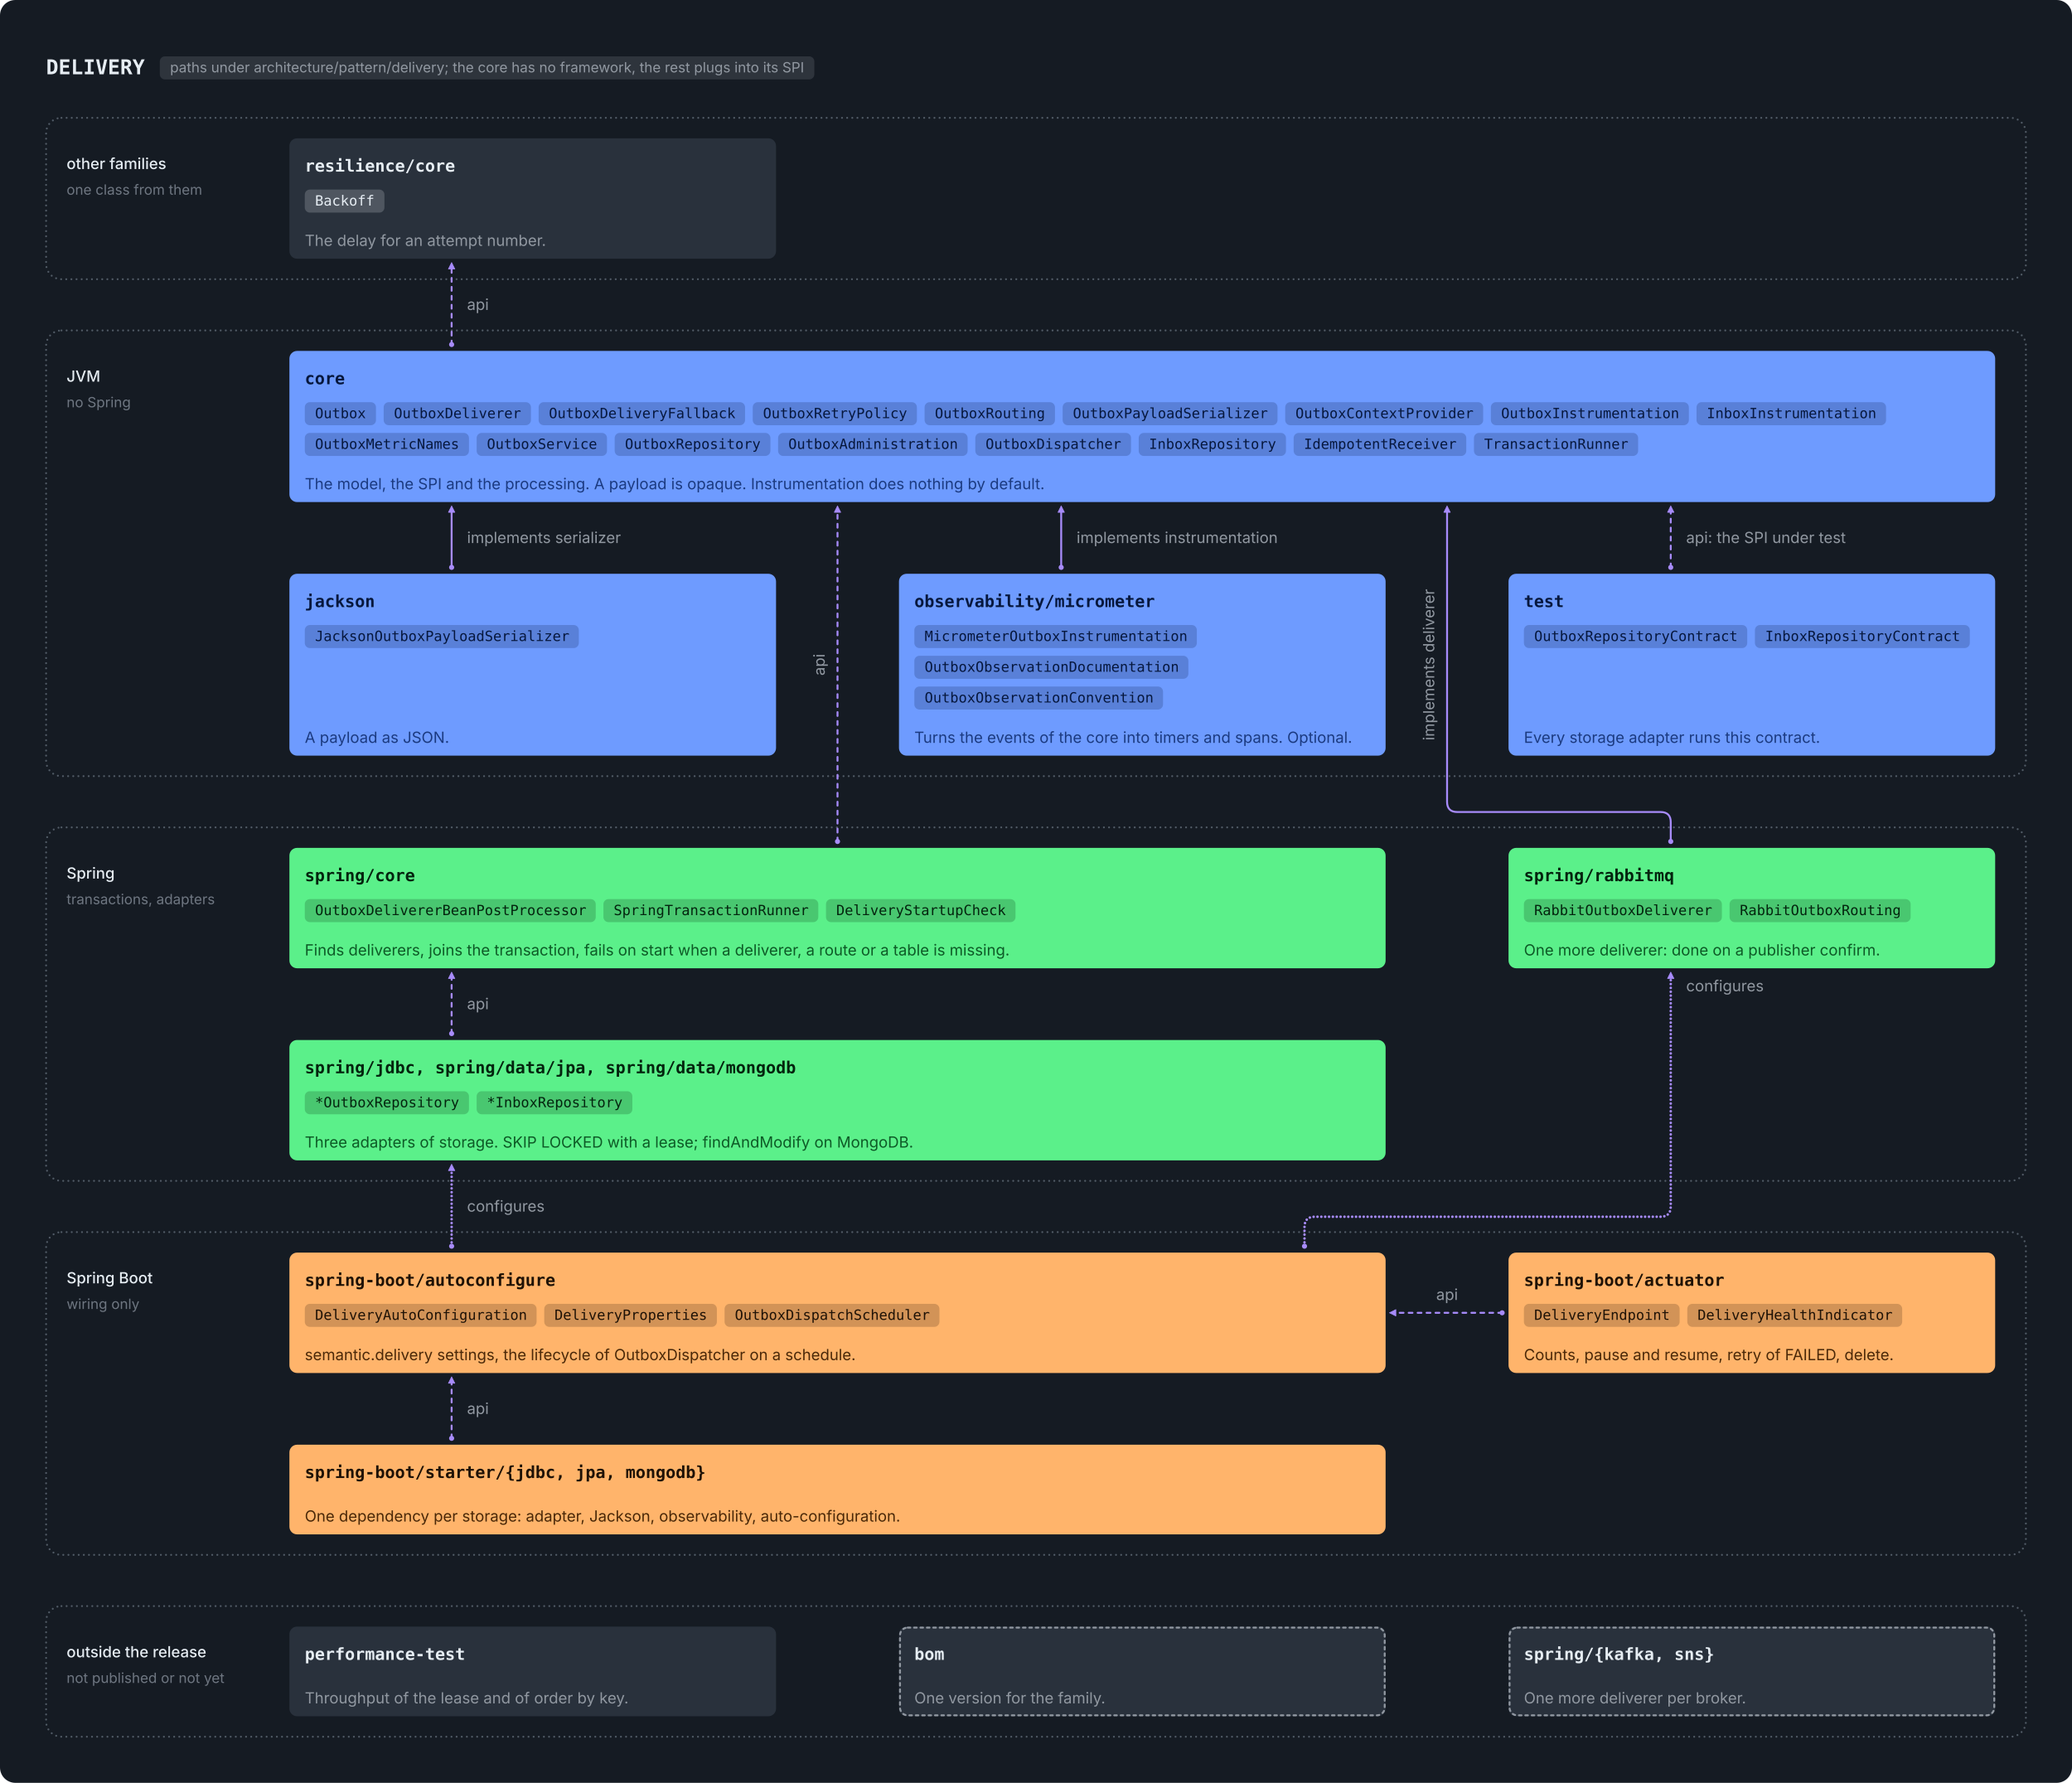
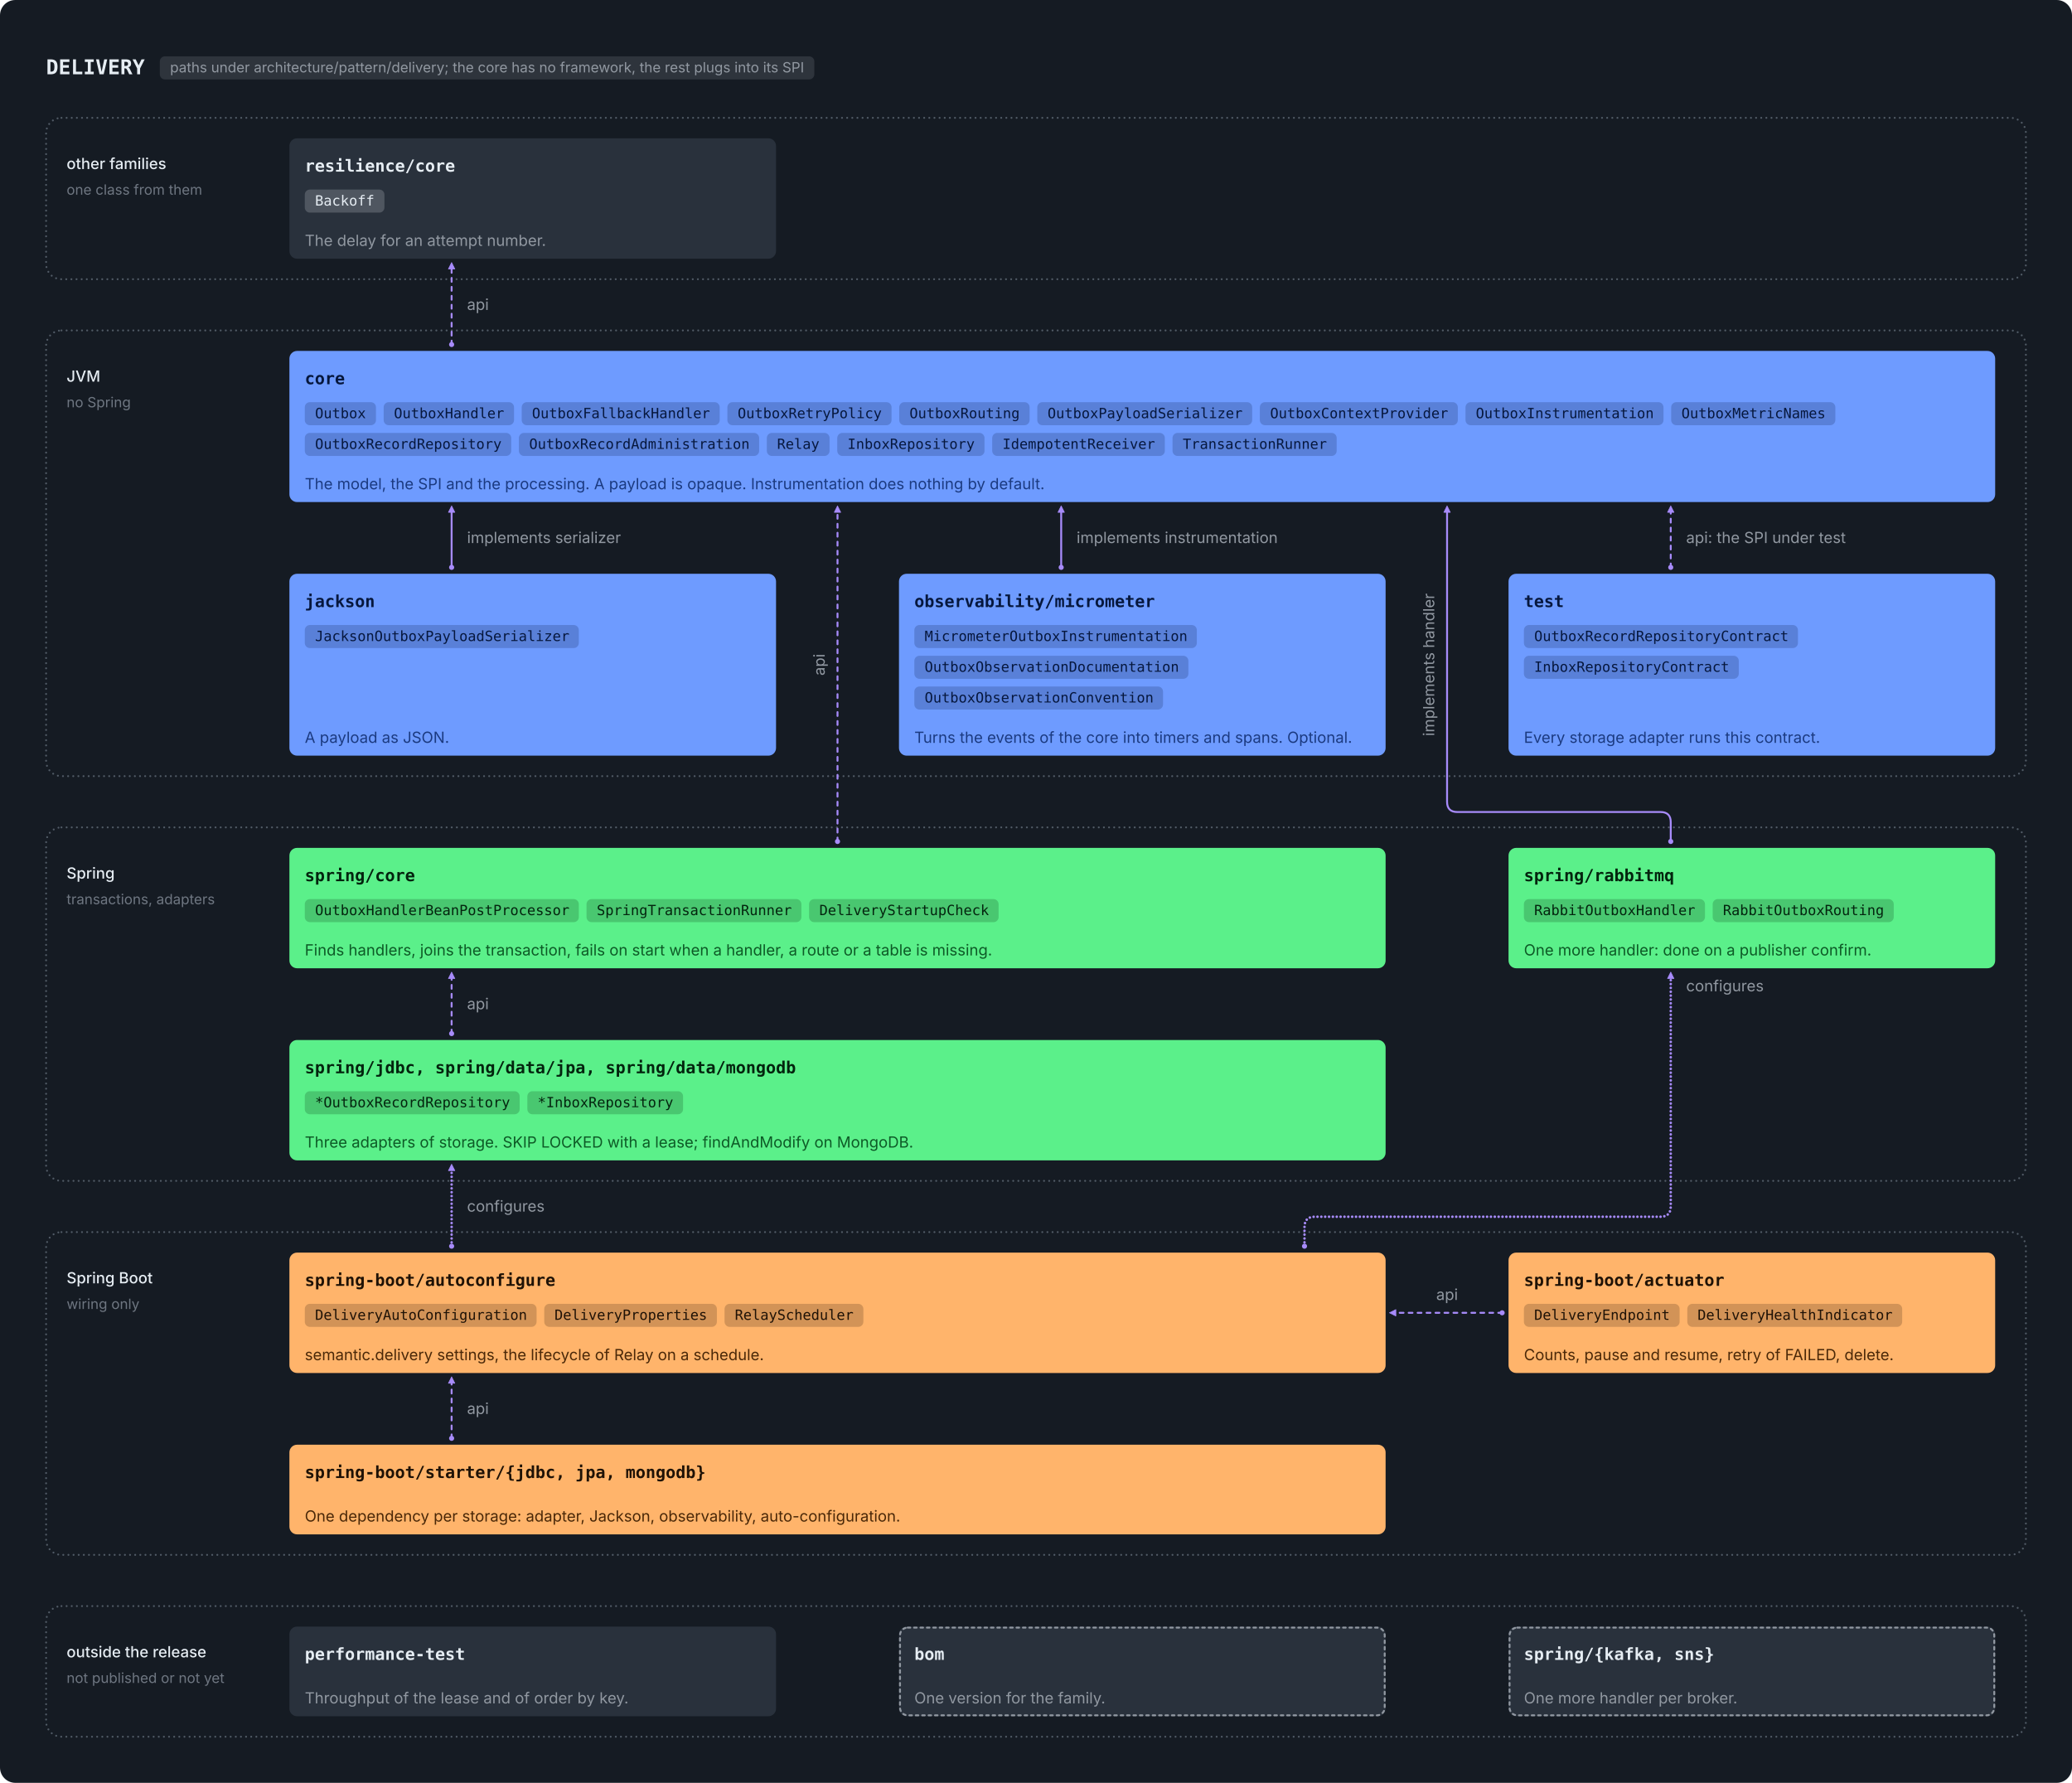
<svg xmlns="http://www.w3.org/2000/svg" viewBox="0 0 1618 1392" width="1618" height="1392" role="img">
  <rect width="1618" height="1392" rx="12" fill="#151B23" />
  <g transform="translate(12,12)">
    <text x="24.0" y="46.0" font-family="ui-monospace, SFMono-Regular, 'SF Mono', Menlo, Consolas, monospace" font-size="16" font-weight="600" fill="#E6EDF3" text-anchor="start">DELIVERY</text>
    <rect x="112.8" y="32.0" width="511.1" height="18" rx="4" fill="#9198A1" fill-opacity="0.2" />
    <text x="120.8" y="44.5" font-family="-apple-system, BlinkMacSystemFont, 'Segoe UI', Inter, Helvetica, Arial, sans-serif" font-size="11" font-weight="400" fill="#9198A1" text-anchor="start">paths under architecture/pattern/delivery; the core has no framework, the rest plugs into its SPI</text>
    <rect x="24" y="80" width="1546" height="126" rx="12" fill="none" stroke="#515B66" stroke-width="1.5" stroke-linecap="round" stroke-dasharray="0.01 4" />
    <text x="40.0" y="120.0" font-family="-apple-system, BlinkMacSystemFont, 'Segoe UI', Inter, Helvetica, Arial, sans-serif" font-size="12" font-weight="500" fill="#E6EDF3" text-anchor="start">other families</text>
    <text x="40.0" y="140.0" font-family="-apple-system, BlinkMacSystemFont, 'Segoe UI', Inter, Helvetica, Arial, sans-serif" font-size="11" font-weight="400" fill="#6E7681" text-anchor="start">one class from them</text>
    <rect x="24" y="246" width="1546" height="348" rx="12" fill="none" stroke="#515B66" stroke-width="1.5" stroke-linecap="round" stroke-dasharray="0.01 4" />
    <text x="40.0" y="286.0" font-family="-apple-system, BlinkMacSystemFont, 'Segoe UI', Inter, Helvetica, Arial, sans-serif" font-size="12" font-weight="500" fill="#E6EDF3" text-anchor="start">JVM</text>
    <text x="40.0" y="306.0" font-family="-apple-system, BlinkMacSystemFont, 'Segoe UI', Inter, Helvetica, Arial, sans-serif" font-size="11" font-weight="400" fill="#6E7681" text-anchor="start">no Spring</text>
    <rect x="24" y="634" width="1546" height="276" rx="12" fill="none" stroke="#515B66" stroke-width="1.5" stroke-linecap="round" stroke-dasharray="0.01 4" />
    <text x="40.0" y="674.0" font-family="-apple-system, BlinkMacSystemFont, 'Segoe UI', Inter, Helvetica, Arial, sans-serif" font-size="12" font-weight="500" fill="#E6EDF3" text-anchor="start">Spring</text>
    <text x="40.0" y="694.0" font-family="-apple-system, BlinkMacSystemFont, 'Segoe UI', Inter, Helvetica, Arial, sans-serif" font-size="11" font-weight="400" fill="#6E7681" text-anchor="start">transactions, adapters</text>
    <rect x="24" y="950" width="1546" height="252" rx="12" fill="none" stroke="#515B66" stroke-width="1.5" stroke-linecap="round" stroke-dasharray="0.01 4" />
    <text x="40.0" y="990.0" font-family="-apple-system, BlinkMacSystemFont, 'Segoe UI', Inter, Helvetica, Arial, sans-serif" font-size="12" font-weight="500" fill="#E6EDF3" text-anchor="start">Spring Boot</text>
    <text x="40.0" y="1010.0" font-family="-apple-system, BlinkMacSystemFont, 'Segoe UI', Inter, Helvetica, Arial, sans-serif" font-size="11" font-weight="400" fill="#6E7681" text-anchor="start">wiring only</text>
    <rect x="24" y="1242" width="1546" height="102" rx="12" fill="none" stroke="#515B66" stroke-width="1.5" stroke-linecap="round" stroke-dasharray="0.01 4" />
    <text x="40.0" y="1282.0" font-family="-apple-system, BlinkMacSystemFont, 'Segoe UI', Inter, Helvetica, Arial, sans-serif" font-size="12" font-weight="500" fill="#E6EDF3" text-anchor="start">outside the release</text>
    <text x="40.0" y="1302.0" font-family="-apple-system, BlinkMacSystemFont, 'Segoe UI', Inter, Helvetica, Arial, sans-serif" font-size="11" font-weight="400" fill="#6E7681" text-anchor="start">not published or not yet</text>
    <rect x="214.0" y="96.0" width="380.0" height="94.0" rx="6" fill="#29313C" />
    <text x="226.0" y="122.0" font-family="ui-monospace, SFMono-Regular, 'SF Mono', Menlo, Consolas, monospace" font-size="13" font-weight="600" fill="#E6EDF3" text-anchor="start">resilience/core</text>
    <rect x="226.0" y="136.0" width="62.2" height="18" rx="4" fill="#E6EDF3" fill-opacity="0.2" />
    <text x="234.0" y="148.5" font-family="ui-monospace, SFMono-Regular, 'SF Mono', Menlo, Consolas, monospace" font-size="11" font-weight="400" fill="#E6EDF3" text-anchor="start">Backoff</text>
    <text x="226.0" y="180.0" font-family="-apple-system, BlinkMacSystemFont, 'Segoe UI', Inter, Helvetica, Arial, sans-serif" font-size="12" font-weight="400" fill="#9198A1" text-anchor="start">The delay for an attempt number.</text>
    <rect x="214.0" y="262.0" width="1332.0" height="118.0" rx="6" fill="#6E9BFF" />
    <text x="226.0" y="288.0" font-family="ui-monospace, SFMono-Regular, 'SF Mono', Menlo, Consolas, monospace" font-size="13" font-weight="600" fill="#06173D" text-anchor="start">core</text>
    <rect x="226.0" y="302.0" width="55.6" height="18" rx="4" fill="#06173D" fill-opacity="0.2" />
    <text x="234.0" y="314.5" font-family="ui-monospace, SFMono-Regular, 'SF Mono', Menlo, Consolas, monospace" font-size="11" font-weight="400" fill="#06173D" text-anchor="start">Outbox</text>
-     <rect x="287.6" y="302.0" width="115.0" height="18" rx="4" fill="#06173D" fill-opacity="0.2" />
-     <text x="295.6" y="314.5" font-family="ui-monospace, SFMono-Regular, 'SF Mono', Menlo, Consolas, monospace" font-size="11" font-weight="400" fill="#06173D" text-anchor="start">OutboxDeliverer</text>
-     <rect x="408.6" y="302.0" width="161.2" height="18" rx="4" fill="#06173D" fill-opacity="0.2" />
-     <text x="416.6" y="314.5" font-family="ui-monospace, SFMono-Regular, 'SF Mono', Menlo, Consolas, monospace" font-size="11" font-weight="400" fill="#06173D" text-anchor="start">OutboxDeliveryFallback</text>
-     <rect x="575.8" y="302.0" width="128.2" height="18" rx="4" fill="#06173D" fill-opacity="0.2" />
-     <text x="583.8" y="314.5" font-family="ui-monospace, SFMono-Regular, 'SF Mono', Menlo, Consolas, monospace" font-size="11" font-weight="400" fill="#06173D" text-anchor="start">OutboxRetryPolicy</text>
-     <rect x="710.0" y="302.0" width="101.8" height="18" rx="4" fill="#06173D" fill-opacity="0.2" />
-     <text x="718.0" y="314.5" font-family="ui-monospace, SFMono-Regular, 'SF Mono', Menlo, Consolas, monospace" font-size="11" font-weight="400" fill="#06173D" text-anchor="start">OutboxRouting</text>
-     <rect x="817.8" y="302.0" width="167.8" height="18" rx="4" fill="#06173D" fill-opacity="0.2" />
-     <text x="825.8" y="314.5" font-family="ui-monospace, SFMono-Regular, 'SF Mono', Menlo, Consolas, monospace" font-size="11" font-weight="400" fill="#06173D" text-anchor="start">OutboxPayloadSerializer</text>
-     <rect x="991.6" y="302.0" width="154.6" height="18" rx="4" fill="#06173D" fill-opacity="0.2" />
-     <text x="999.6" y="314.5" font-family="ui-monospace, SFMono-Regular, 'SF Mono', Menlo, Consolas, monospace" font-size="11" font-weight="400" fill="#06173D" text-anchor="start">OutboxContextProvider</text>
-     <rect x="1152.2" y="302.0" width="154.6" height="18" rx="4" fill="#06173D" fill-opacity="0.2" />
-     <text x="1160.2" y="314.5" font-family="ui-monospace, SFMono-Regular, 'SF Mono', Menlo, Consolas, monospace" font-size="11" font-weight="400" fill="#06173D" text-anchor="start">OutboxInstrumentation</text>
-     <rect x="1312.8" y="302.0" width="148.0" height="18" rx="4" fill="#06173D" fill-opacity="0.2" />
-     <text x="1320.8" y="314.5" font-family="ui-monospace, SFMono-Regular, 'SF Mono', Menlo, Consolas, monospace" font-size="11" font-weight="400" fill="#06173D" text-anchor="start">InboxInstrumentation</text>
-     <rect x="226.0" y="326.0" width="128.2" height="18" rx="4" fill="#06173D" fill-opacity="0.2" />
-     <text x="234.0" y="338.5" font-family="ui-monospace, SFMono-Regular, 'SF Mono', Menlo, Consolas, monospace" font-size="11" font-weight="400" fill="#06173D" text-anchor="start">OutboxMetricNames</text>
-     <rect x="360.2" y="326.0" width="101.8" height="18" rx="4" fill="#06173D" fill-opacity="0.2" />
-     <text x="368.2" y="338.5" font-family="ui-monospace, SFMono-Regular, 'SF Mono', Menlo, Consolas, monospace" font-size="11" font-weight="400" fill="#06173D" text-anchor="start">OutboxService</text>
-     <rect x="468.0" y="326.0" width="121.6" height="18" rx="4" fill="#06173D" fill-opacity="0.2" />
-     <text x="476.0" y="338.5" font-family="ui-monospace, SFMono-Regular, 'SF Mono', Menlo, Consolas, monospace" font-size="11" font-weight="400" fill="#06173D" text-anchor="start">OutboxRepository</text>
-     <rect x="595.6" y="326.0" width="148.0" height="18" rx="4" fill="#06173D" fill-opacity="0.2" />
-     <text x="603.6" y="338.5" font-family="ui-monospace, SFMono-Regular, 'SF Mono', Menlo, Consolas, monospace" font-size="11" font-weight="400" fill="#06173D" text-anchor="start">OutboxAdministration</text>
-     <rect x="749.6" y="326.0" width="121.6" height="18" rx="4" fill="#06173D" fill-opacity="0.2" />
-     <text x="757.6" y="338.5" font-family="ui-monospace, SFMono-Regular, 'SF Mono', Menlo, Consolas, monospace" font-size="11" font-weight="400" fill="#06173D" text-anchor="start">OutboxDispatcher</text>
-     <rect x="877.2" y="326.0" width="115.0" height="18" rx="4" fill="#06173D" fill-opacity="0.2" />
-     <text x="885.2" y="338.5" font-family="ui-monospace, SFMono-Regular, 'SF Mono', Menlo, Consolas, monospace" font-size="11" font-weight="400" fill="#06173D" text-anchor="start">InboxRepository</text>
-     <rect x="998.2" y="326.0" width="134.8" height="18" rx="4" fill="#06173D" fill-opacity="0.2" />
-     <text x="1006.2" y="338.5" font-family="ui-monospace, SFMono-Regular, 'SF Mono', Menlo, Consolas, monospace" font-size="11" font-weight="400" fill="#06173D" text-anchor="start">IdempotentReceiver</text>
-     <rect x="1139.0" y="326.0" width="128.2" height="18" rx="4" fill="#06173D" fill-opacity="0.2" />
-     <text x="1147.0" y="338.5" font-family="ui-monospace, SFMono-Regular, 'SF Mono', Menlo, Consolas, monospace" font-size="11" font-weight="400" fill="#06173D" text-anchor="start">TransactionRunner</text>
+     <rect x="287.6" y="302.0" width="101.8" height="18" rx="4" fill="#06173D" fill-opacity="0.2" />
+     <text x="295.6" y="314.5" font-family="ui-monospace, SFMono-Regular, 'SF Mono', Menlo, Consolas, monospace" font-size="11" font-weight="400" fill="#06173D" text-anchor="start">OutboxHandler</text>
+     <rect x="395.4" y="302.0" width="154.6" height="18" rx="4" fill="#06173D" fill-opacity="0.2" />
+     <text x="403.4" y="314.5" font-family="ui-monospace, SFMono-Regular, 'SF Mono', Menlo, Consolas, monospace" font-size="11" font-weight="400" fill="#06173D" text-anchor="start">OutboxFallbackHandler</text>
+     <rect x="556.0" y="302.0" width="128.2" height="18" rx="4" fill="#06173D" fill-opacity="0.2" />
+     <text x="564.0" y="314.5" font-family="ui-monospace, SFMono-Regular, 'SF Mono', Menlo, Consolas, monospace" font-size="11" font-weight="400" fill="#06173D" text-anchor="start">OutboxRetryPolicy</text>
+     <rect x="690.2" y="302.0" width="101.8" height="18" rx="4" fill="#06173D" fill-opacity="0.2" />
+     <text x="698.2" y="314.5" font-family="ui-monospace, SFMono-Regular, 'SF Mono', Menlo, Consolas, monospace" font-size="11" font-weight="400" fill="#06173D" text-anchor="start">OutboxRouting</text>
+     <rect x="798.0" y="302.0" width="167.8" height="18" rx="4" fill="#06173D" fill-opacity="0.2" />
+     <text x="806.0" y="314.5" font-family="ui-monospace, SFMono-Regular, 'SF Mono', Menlo, Consolas, monospace" font-size="11" font-weight="400" fill="#06173D" text-anchor="start">OutboxPayloadSerializer</text>
+     <rect x="971.8" y="302.0" width="154.6" height="18" rx="4" fill="#06173D" fill-opacity="0.2" />
+     <text x="979.8" y="314.5" font-family="ui-monospace, SFMono-Regular, 'SF Mono', Menlo, Consolas, monospace" font-size="11" font-weight="400" fill="#06173D" text-anchor="start">OutboxContextProvider</text>
+     <rect x="1132.4" y="302.0" width="154.6" height="18" rx="4" fill="#06173D" fill-opacity="0.2" />
+     <text x="1140.4" y="314.5" font-family="ui-monospace, SFMono-Regular, 'SF Mono', Menlo, Consolas, monospace" font-size="11" font-weight="400" fill="#06173D" text-anchor="start">OutboxInstrumentation</text>
+     <rect x="1293.0" y="302.0" width="128.2" height="18" rx="4" fill="#06173D" fill-opacity="0.2" />
+     <text x="1301.0" y="314.5" font-family="ui-monospace, SFMono-Regular, 'SF Mono', Menlo, Consolas, monospace" font-size="11" font-weight="400" fill="#06173D" text-anchor="start">OutboxMetricNames</text>
+     <rect x="226.0" y="326.0" width="161.2" height="18" rx="4" fill="#06173D" fill-opacity="0.2" />
+     <text x="234.0" y="338.5" font-family="ui-monospace, SFMono-Regular, 'SF Mono', Menlo, Consolas, monospace" font-size="11" font-weight="400" fill="#06173D" text-anchor="start">OutboxRecordRepository</text>
+     <rect x="393.2" y="326.0" width="187.6" height="18" rx="4" fill="#06173D" fill-opacity="0.2" />
+     <text x="401.2" y="338.5" font-family="ui-monospace, SFMono-Regular, 'SF Mono', Menlo, Consolas, monospace" font-size="11" font-weight="400" fill="#06173D" text-anchor="start">OutboxRecordAdministration</text>
+     <rect x="586.8" y="326.0" width="49.0" height="18" rx="4" fill="#06173D" fill-opacity="0.2" />
+     <text x="594.8" y="338.5" font-family="ui-monospace, SFMono-Regular, 'SF Mono', Menlo, Consolas, monospace" font-size="11" font-weight="400" fill="#06173D" text-anchor="start">Relay</text>
+     <rect x="641.8" y="326.0" width="115.0" height="18" rx="4" fill="#06173D" fill-opacity="0.2" />
+     <text x="649.8" y="338.5" font-family="ui-monospace, SFMono-Regular, 'SF Mono', Menlo, Consolas, monospace" font-size="11" font-weight="400" fill="#06173D" text-anchor="start">InboxRepository</text>
+     <rect x="762.8" y="326.0" width="134.8" height="18" rx="4" fill="#06173D" fill-opacity="0.2" />
+     <text x="770.8" y="338.5" font-family="ui-monospace, SFMono-Regular, 'SF Mono', Menlo, Consolas, monospace" font-size="11" font-weight="400" fill="#06173D" text-anchor="start">IdempotentReceiver</text>
+     <rect x="903.6" y="326.0" width="128.2" height="18" rx="4" fill="#06173D" fill-opacity="0.2" />
+     <text x="911.6" y="338.5" font-family="ui-monospace, SFMono-Regular, 'SF Mono', Menlo, Consolas, monospace" font-size="11" font-weight="400" fill="#06173D" text-anchor="start">TransactionRunner</text>
    <text x="226.0" y="370.0" font-family="-apple-system, BlinkMacSystemFont, 'Segoe UI', Inter, Helvetica, Arial, sans-serif" font-size="12" font-weight="400" fill="#1B3A80" text-anchor="start">The model, the SPI and the processing. A payload is opaque. Instrumentation does nothing by default.</text>
    <rect x="214.0" y="436.0" width="380.0" height="142.0" rx="6" fill="#6E9BFF" />
    <text x="226.0" y="462.0" font-family="ui-monospace, SFMono-Regular, 'SF Mono', Menlo, Consolas, monospace" font-size="13" font-weight="600" fill="#06173D" text-anchor="start">jackson</text>
    <rect x="226.0" y="476.0" width="214.0" height="18" rx="4" fill="#06173D" fill-opacity="0.2" />
    <text x="234.0" y="488.5" font-family="ui-monospace, SFMono-Regular, 'SF Mono', Menlo, Consolas, monospace" font-size="11" font-weight="400" fill="#06173D" text-anchor="start">JacksonOutboxPayloadSerializer</text>
    <text x="226.0" y="568.0" font-family="-apple-system, BlinkMacSystemFont, 'Segoe UI', Inter, Helvetica, Arial, sans-serif" font-size="12" font-weight="400" fill="#1B3A80" text-anchor="start">A payload as JSON.</text>
    <rect x="690.0" y="436.0" width="380.0" height="142.0" rx="6" fill="#6E9BFF" />
    <text x="702.0" y="462.0" font-family="ui-monospace, SFMono-Regular, 'SF Mono', Menlo, Consolas, monospace" font-size="13" font-weight="600" fill="#06173D" text-anchor="start">observability/micrometer</text>
    <rect x="702.0" y="476.0" width="220.6" height="18" rx="4" fill="#06173D" fill-opacity="0.2" />
    <text x="710.0" y="488.5" font-family="ui-monospace, SFMono-Regular, 'SF Mono', Menlo, Consolas, monospace" font-size="11" font-weight="400" fill="#06173D" text-anchor="start">MicrometerOutboxInstrumentation</text>
    <rect x="702.0" y="500.0" width="214.0" height="18" rx="4" fill="#06173D" fill-opacity="0.2" />
    <text x="710.0" y="512.5" font-family="ui-monospace, SFMono-Regular, 'SF Mono', Menlo, Consolas, monospace" font-size="11" font-weight="400" fill="#06173D" text-anchor="start">OutboxObservationDocumentation</text>
    <rect x="702.0" y="524.0" width="194.2" height="18" rx="4" fill="#06173D" fill-opacity="0.2" />
    <text x="710.0" y="536.5" font-family="ui-monospace, SFMono-Regular, 'SF Mono', Menlo, Consolas, monospace" font-size="11" font-weight="400" fill="#06173D" text-anchor="start">OutboxObservationConvention</text>
    <text x="702.0" y="568.0" font-family="-apple-system, BlinkMacSystemFont, 'Segoe UI', Inter, Helvetica, Arial, sans-serif" font-size="12" font-weight="400" fill="#1B3A80" text-anchor="start">Turns the events of the core into timers and spans. Optional.</text>
    <rect x="1166.0" y="436.0" width="380.0" height="142.0" rx="6" fill="#6E9BFF" />
    <text x="1178.0" y="462.0" font-family="ui-monospace, SFMono-Regular, 'SF Mono', Menlo, Consolas, monospace" font-size="13" font-weight="600" fill="#06173D" text-anchor="start">test</text>
-     <rect x="1178.0" y="476.0" width="174.4" height="18" rx="4" fill="#06173D" fill-opacity="0.2" />
-     <text x="1186.0" y="488.5" font-family="ui-monospace, SFMono-Regular, 'SF Mono', Menlo, Consolas, monospace" font-size="11" font-weight="400" fill="#06173D" text-anchor="start">OutboxRepositoryContract</text>
-     <rect x="1358.4" y="476.0" width="167.8" height="18" rx="4" fill="#06173D" fill-opacity="0.2" />
-     <text x="1366.4" y="488.5" font-family="ui-monospace, SFMono-Regular, 'SF Mono', Menlo, Consolas, monospace" font-size="11" font-weight="400" fill="#06173D" text-anchor="start">InboxRepositoryContract</text>
+     <rect x="1178.0" y="476.0" width="214.0" height="18" rx="4" fill="#06173D" fill-opacity="0.2" />
+     <text x="1186.0" y="488.5" font-family="ui-monospace, SFMono-Regular, 'SF Mono', Menlo, Consolas, monospace" font-size="11" font-weight="400" fill="#06173D" text-anchor="start">OutboxRecordRepositoryContract</text>
+     <rect x="1178.0" y="500.0" width="167.8" height="18" rx="4" fill="#06173D" fill-opacity="0.2" />
+     <text x="1186.0" y="512.5" font-family="ui-monospace, SFMono-Regular, 'SF Mono', Menlo, Consolas, monospace" font-size="11" font-weight="400" fill="#06173D" text-anchor="start">InboxRepositoryContract</text>
    <text x="1178.0" y="568.0" font-family="-apple-system, BlinkMacSystemFont, 'Segoe UI', Inter, Helvetica, Arial, sans-serif" font-size="12" font-weight="400" fill="#1B3A80" text-anchor="start">Every storage adapter runs this contract.</text>
    <rect x="214.0" y="650.0" width="856.0" height="94.0" rx="6" fill="#5BF08A" />
    <text x="226.0" y="676.0" font-family="ui-monospace, SFMono-Regular, 'SF Mono', Menlo, Consolas, monospace" font-size="13" font-weight="600" fill="#03240E" text-anchor="start">spring/core</text>
-     <rect x="226.0" y="690.0" width="227.2" height="18" rx="4" fill="#03240E" fill-opacity="0.2" />
-     <text x="234.0" y="702.5" font-family="ui-monospace, SFMono-Regular, 'SF Mono', Menlo, Consolas, monospace" font-size="11" font-weight="400" fill="#03240E" text-anchor="start">OutboxDelivererBeanPostProcessor</text>
-     <rect x="459.2" y="690.0" width="167.8" height="18" rx="4" fill="#03240E" fill-opacity="0.2" />
-     <text x="467.2" y="702.5" font-family="ui-monospace, SFMono-Regular, 'SF Mono', Menlo, Consolas, monospace" font-size="11" font-weight="400" fill="#03240E" text-anchor="start">SpringTransactionRunner</text>
-     <rect x="633.0" y="690.0" width="148.0" height="18" rx="4" fill="#03240E" fill-opacity="0.2" />
-     <text x="641.0" y="702.5" font-family="ui-monospace, SFMono-Regular, 'SF Mono', Menlo, Consolas, monospace" font-size="11" font-weight="400" fill="#03240E" text-anchor="start">DeliveryStartupCheck</text>
-     <text x="226.0" y="734.0" font-family="-apple-system, BlinkMacSystemFont, 'Segoe UI', Inter, Helvetica, Arial, sans-serif" font-size="12" font-weight="400" fill="#0D5A26" text-anchor="start">Finds deliverers, joins the transaction, fails on start when a deliverer, a route or a table is missing.</text>
+     <rect x="226.0" y="690.0" width="214.0" height="18" rx="4" fill="#03240E" fill-opacity="0.2" />
+     <text x="234.0" y="702.5" font-family="ui-monospace, SFMono-Regular, 'SF Mono', Menlo, Consolas, monospace" font-size="11" font-weight="400" fill="#03240E" text-anchor="start">OutboxHandlerBeanPostProcessor</text>
+     <rect x="446.0" y="690.0" width="167.8" height="18" rx="4" fill="#03240E" fill-opacity="0.2" />
+     <text x="454.0" y="702.5" font-family="ui-monospace, SFMono-Regular, 'SF Mono', Menlo, Consolas, monospace" font-size="11" font-weight="400" fill="#03240E" text-anchor="start">SpringTransactionRunner</text>
+     <rect x="619.8" y="690.0" width="148.0" height="18" rx="4" fill="#03240E" fill-opacity="0.2" />
+     <text x="627.8" y="702.5" font-family="ui-monospace, SFMono-Regular, 'SF Mono', Menlo, Consolas, monospace" font-size="11" font-weight="400" fill="#03240E" text-anchor="start">DeliveryStartupCheck</text>
+     <text x="226.0" y="734.0" font-family="-apple-system, BlinkMacSystemFont, 'Segoe UI', Inter, Helvetica, Arial, sans-serif" font-size="12" font-weight="400" fill="#0D5A26" text-anchor="start">Finds handlers, joins the transaction, fails on start when a handler, a route or a table is missing.</text>
    <rect x="1166.0" y="650.0" width="380.0" height="94.0" rx="6" fill="#5BF08A" />
    <text x="1178.0" y="676.0" font-family="ui-monospace, SFMono-Regular, 'SF Mono', Menlo, Consolas, monospace" font-size="13" font-weight="600" fill="#03240E" text-anchor="start">spring/rabbitmq</text>
-     <rect x="1178.0" y="690.0" width="154.6" height="18" rx="4" fill="#03240E" fill-opacity="0.2" />
-     <text x="1186.0" y="702.5" font-family="ui-monospace, SFMono-Regular, 'SF Mono', Menlo, Consolas, monospace" font-size="11" font-weight="400" fill="#03240E" text-anchor="start">RabbitOutboxDeliverer</text>
-     <rect x="1338.6" y="690.0" width="141.4" height="18" rx="4" fill="#03240E" fill-opacity="0.2" />
-     <text x="1346.6" y="702.5" font-family="ui-monospace, SFMono-Regular, 'SF Mono', Menlo, Consolas, monospace" font-size="11" font-weight="400" fill="#03240E" text-anchor="start">RabbitOutboxRouting</text>
-     <text x="1178.0" y="734.0" font-family="-apple-system, BlinkMacSystemFont, 'Segoe UI', Inter, Helvetica, Arial, sans-serif" font-size="12" font-weight="400" fill="#0D5A26" text-anchor="start">One more deliverer: done on a publisher confirm.</text>
+     <rect x="1178.0" y="690.0" width="141.4" height="18" rx="4" fill="#03240E" fill-opacity="0.2" />
+     <text x="1186.0" y="702.5" font-family="ui-monospace, SFMono-Regular, 'SF Mono', Menlo, Consolas, monospace" font-size="11" font-weight="400" fill="#03240E" text-anchor="start">RabbitOutboxHandler</text>
+     <rect x="1325.4" y="690.0" width="141.4" height="18" rx="4" fill="#03240E" fill-opacity="0.2" />
+     <text x="1333.4" y="702.5" font-family="ui-monospace, SFMono-Regular, 'SF Mono', Menlo, Consolas, monospace" font-size="11" font-weight="400" fill="#03240E" text-anchor="start">RabbitOutboxRouting</text>
+     <text x="1178.0" y="734.0" font-family="-apple-system, BlinkMacSystemFont, 'Segoe UI', Inter, Helvetica, Arial, sans-serif" font-size="12" font-weight="400" fill="#0D5A26" text-anchor="start">One more handler: done on a publisher confirm.</text>
    <rect x="214.0" y="800.0" width="856.0" height="94.0" rx="6" fill="#5BF08A" />
    <text x="226.0" y="826.0" font-family="ui-monospace, SFMono-Regular, 'SF Mono', Menlo, Consolas, monospace" font-size="13" font-weight="600" fill="#03240E" text-anchor="start">spring/jdbc, spring/data/jpa, spring/data/mongodb</text>
-     <rect x="226.0" y="840.0" width="128.2" height="18" rx="4" fill="#03240E" fill-opacity="0.2" />
-     <text x="234.0" y="852.5" font-family="ui-monospace, SFMono-Regular, 'SF Mono', Menlo, Consolas, monospace" font-size="11" font-weight="400" fill="#03240E" text-anchor="start">*OutboxRepository</text>
-     <rect x="360.2" y="840.0" width="121.6" height="18" rx="4" fill="#03240E" fill-opacity="0.2" />
-     <text x="368.2" y="852.5" font-family="ui-monospace, SFMono-Regular, 'SF Mono', Menlo, Consolas, monospace" font-size="11" font-weight="400" fill="#03240E" text-anchor="start">*InboxRepository</text>
+     <rect x="226.0" y="840.0" width="167.8" height="18" rx="4" fill="#03240E" fill-opacity="0.2" />
+     <text x="234.0" y="852.5" font-family="ui-monospace, SFMono-Regular, 'SF Mono', Menlo, Consolas, monospace" font-size="11" font-weight="400" fill="#03240E" text-anchor="start">*OutboxRecordRepository</text>
+     <rect x="399.8" y="840.0" width="121.6" height="18" rx="4" fill="#03240E" fill-opacity="0.2" />
+     <text x="407.8" y="852.5" font-family="ui-monospace, SFMono-Regular, 'SF Mono', Menlo, Consolas, monospace" font-size="11" font-weight="400" fill="#03240E" text-anchor="start">*InboxRepository</text>
    <text x="226.0" y="884.0" font-family="-apple-system, BlinkMacSystemFont, 'Segoe UI', Inter, Helvetica, Arial, sans-serif" font-size="12" font-weight="400" fill="#0D5A26" text-anchor="start">Three adapters of storage. SKIP LOCKED with a lease; findAndModify on MongoDB.</text>
    <rect x="214.0" y="966.0" width="856.0" height="94.0" rx="6" fill="#FFB46B" />
    <text x="226.0" y="992.0" font-family="ui-monospace, SFMono-Regular, 'SF Mono', Menlo, Consolas, monospace" font-size="13" font-weight="600" fill="#1F1206" text-anchor="start">spring-boot/autoconfigure</text>
    <rect x="226.0" y="1006.0" width="181.0" height="18" rx="4" fill="#1F1206" fill-opacity="0.2" />
    <text x="234.0" y="1018.5" font-family="ui-monospace, SFMono-Regular, 'SF Mono', Menlo, Consolas, monospace" font-size="11" font-weight="400" fill="#1F1206" text-anchor="start">DeliveryAutoConfiguration</text>
    <rect x="413.0" y="1006.0" width="134.8" height="18" rx="4" fill="#1F1206" fill-opacity="0.2" />
    <text x="421.0" y="1018.5" font-family="ui-monospace, SFMono-Regular, 'SF Mono', Menlo, Consolas, monospace" font-size="11" font-weight="400" fill="#1F1206" text-anchor="start">DeliveryProperties</text>
-     <rect x="553.8" y="1006.0" width="167.8" height="18" rx="4" fill="#1F1206" fill-opacity="0.2" />
-     <text x="561.8" y="1018.5" font-family="ui-monospace, SFMono-Regular, 'SF Mono', Menlo, Consolas, monospace" font-size="11" font-weight="400" fill="#1F1206" text-anchor="start">OutboxDispatchScheduler</text>
-     <text x="226.0" y="1050.0" font-family="-apple-system, BlinkMacSystemFont, 'Segoe UI', Inter, Helvetica, Arial, sans-serif" font-size="12" font-weight="400" fill="#4A2808" text-anchor="start">semantic.delivery settings, the lifecycle of OutboxDispatcher on a schedule.</text>
+     <rect x="553.8" y="1006.0" width="108.4" height="18" rx="4" fill="#1F1206" fill-opacity="0.2" />
+     <text x="561.8" y="1018.5" font-family="ui-monospace, SFMono-Regular, 'SF Mono', Menlo, Consolas, monospace" font-size="11" font-weight="400" fill="#1F1206" text-anchor="start">RelayScheduler</text>
+     <text x="226.0" y="1050.0" font-family="-apple-system, BlinkMacSystemFont, 'Segoe UI', Inter, Helvetica, Arial, sans-serif" font-size="12" font-weight="400" fill="#4A2808" text-anchor="start">semantic.delivery settings, the lifecycle of Relay on a schedule.</text>
    <rect x="1166.0" y="966.0" width="380.0" height="94.0" rx="6" fill="#FFB46B" />
    <text x="1178.0" y="992.0" font-family="ui-monospace, SFMono-Regular, 'SF Mono', Menlo, Consolas, monospace" font-size="13" font-weight="600" fill="#1F1206" text-anchor="start">spring-boot/actuator</text>
    <rect x="1178.0" y="1006.0" width="121.6" height="18" rx="4" fill="#1F1206" fill-opacity="0.2" />
    <text x="1186.0" y="1018.5" font-family="ui-monospace, SFMono-Regular, 'SF Mono', Menlo, Consolas, monospace" font-size="11" font-weight="400" fill="#1F1206" text-anchor="start">DeliveryEndpoint</text>
    <rect x="1305.6" y="1006.0" width="167.8" height="18" rx="4" fill="#1F1206" fill-opacity="0.2" />
    <text x="1313.6" y="1018.5" font-family="ui-monospace, SFMono-Regular, 'SF Mono', Menlo, Consolas, monospace" font-size="11" font-weight="400" fill="#1F1206" text-anchor="start">DeliveryHealthIndicator</text>
    <text x="1178.0" y="1050.0" font-family="-apple-system, BlinkMacSystemFont, 'Segoe UI', Inter, Helvetica, Arial, sans-serif" font-size="12" font-weight="400" fill="#4A2808" text-anchor="start">Counts, pause and resume, retry of FAILED, delete.</text>
    <rect x="214.0" y="1116.0" width="856.0" height="70.0" rx="6" fill="#FFB46B" />
    <text x="226.0" y="1142.0" font-family="ui-monospace, SFMono-Regular, 'SF Mono', Menlo, Consolas, monospace" font-size="13" font-weight="600" fill="#1F1206" text-anchor="start">spring-boot/starter/{jdbc, jpa, mongodb}</text>
    <text x="226.0" y="1176.0" font-family="-apple-system, BlinkMacSystemFont, 'Segoe UI', Inter, Helvetica, Arial, sans-serif" font-size="12" font-weight="400" fill="#4A2808" text-anchor="start">One dependency per storage: adapter, Jackson, observability, auto-configuration.</text>
    <rect x="214.0" y="1258.0" width="380.0" height="70.0" rx="6" fill="#29313C" />
    <text x="226.0" y="1284.0" font-family="ui-monospace, SFMono-Regular, 'SF Mono', Menlo, Consolas, monospace" font-size="13" font-weight="600" fill="#E6EDF3" text-anchor="start">performance-test</text>
    <text x="226.0" y="1318.0" font-family="-apple-system, BlinkMacSystemFont, 'Segoe UI', Inter, Helvetica, Arial, sans-serif" font-size="12" font-weight="400" fill="#9198A1" text-anchor="start">Throughput of the lease and of order by key.</text>
    <rect x="690.0" y="1258.0" width="380.0" height="70.0" rx="6" fill="#29313C" />
    <text x="702.0" y="1284.0" font-family="ui-monospace, SFMono-Regular, 'SF Mono', Menlo, Consolas, monospace" font-size="13" font-weight="600" fill="#E6EDF3" text-anchor="start">bom</text>
    <text x="702.0" y="1318.0" font-family="-apple-system, BlinkMacSystemFont, 'Segoe UI', Inter, Helvetica, Arial, sans-serif" font-size="12" font-weight="400" fill="#9198A1" text-anchor="start">One version for the family.</text>
    <rect x="690.8" y="1258.8" width="378.5" height="68.5" rx="6" fill="none" stroke="#9198A1" stroke-width="1.5" stroke-dasharray="2 3" stroke-linecap="round" />
    <rect x="1166.0" y="1258.0" width="380.0" height="70.0" rx="6" fill="#29313C" />
    <text x="1178.0" y="1284.0" font-family="ui-monospace, SFMono-Regular, 'SF Mono', Menlo, Consolas, monospace" font-size="13" font-weight="600" fill="#E6EDF3" text-anchor="start">spring/{kafka, sns}</text>
-     <text x="1178.0" y="1318.0" font-family="-apple-system, BlinkMacSystemFont, 'Segoe UI', Inter, Helvetica, Arial, sans-serif" font-size="12" font-weight="400" fill="#9198A1" text-anchor="start">One more deliverer per broker.</text>
+     <text x="1178.0" y="1318.0" font-family="-apple-system, BlinkMacSystemFont, 'Segoe UI', Inter, Helvetica, Arial, sans-serif" font-size="12" font-weight="400" fill="#9198A1" text-anchor="start">One more handler per broker.</text>
    <rect x="1166.8" y="1258.8" width="378.5" height="68.5" rx="6" fill="none" stroke="#9198A1" stroke-width="1.5" stroke-dasharray="2 3" stroke-linecap="round" />
    <circle cx="340.667" cy="257" r="2" fill="#A78BFA" />
    <path d="M340.667,193 L343.167,198.0 L338.167,198.0 Z" fill="#A78BFA" stroke="#A78BFA" stroke-width="0.5" stroke-linejoin="round" />
    <path d="M340.667,257 L340.667,198" stroke="#A78BFA" stroke-width="1.5" fill="none" stroke-linecap="round" stroke-linejoin="round" stroke-dasharray="3 4" />
    <text x="352.7" y="230.0" font-family="-apple-system, BlinkMacSystemFont, 'Segoe UI', Inter, Helvetica, Arial, sans-serif" font-size="12" font-weight="400" fill="#9198A1" text-anchor="start">api</text>
    <circle cx="340.667" cy="431" r="2" fill="#A78BFA" />
    <path d="M340.667,383 L343.167,388.0 L338.167,388.0 Z" fill="#A78BFA" stroke="#A78BFA" stroke-width="0.5" stroke-linejoin="round" />
    <path d="M340.667,431 L340.667,388" stroke="#A78BFA" stroke-width="1.5" fill="none" stroke-linecap="round" stroke-linejoin="round" />
    <text x="352.7" y="412.0" font-family="-apple-system, BlinkMacSystemFont, 'Segoe UI', Inter, Helvetica, Arial, sans-serif" font-size="12" font-weight="400" fill="#9198A1" text-anchor="start">implements serializer</text>
    <circle cx="816.667" cy="431" r="2" fill="#A78BFA" />
    <path d="M816.667,383 L819.167,388.0 L814.167,388.0 Z" fill="#A78BFA" stroke="#A78BFA" stroke-width="0.5" stroke-linejoin="round" />
    <path d="M816.667,431 L816.667,388" stroke="#A78BFA" stroke-width="1.5" fill="none" stroke-linecap="round" stroke-linejoin="round" />
    <text x="828.7" y="412.0" font-family="-apple-system, BlinkMacSystemFont, 'Segoe UI', Inter, Helvetica, Arial, sans-serif" font-size="12" font-weight="400" fill="#9198A1" text-anchor="start">implements instrumentation</text>
    <circle cx="1292.667" cy="431" r="2" fill="#A78BFA" />
    <path d="M1292.667,383 L1295.167,388.0 L1290.167,388.0 Z" fill="#A78BFA" stroke="#A78BFA" stroke-width="0.5" stroke-linejoin="round" />
    <path d="M1292.667,431 L1292.667,388" stroke="#A78BFA" stroke-width="1.5" fill="none" stroke-linecap="round" stroke-linejoin="round" stroke-dasharray="3 4" />
    <text x="1304.7" y="412.0" font-family="-apple-system, BlinkMacSystemFont, 'Segoe UI', Inter, Helvetica, Arial, sans-serif" font-size="12" font-weight="400" fill="#9198A1" text-anchor="start">api: the SPI under test</text>
    <circle cx="642.0" cy="645" r="2" fill="#A78BFA" />
    <path d="M642.0,383 L644.5,388.0 L639.5,388.0 Z" fill="#A78BFA" stroke="#A78BFA" stroke-width="0.5" stroke-linejoin="round" />
    <path d="M642.0,645 L642.0,388" stroke="#A78BFA" stroke-width="1.5" fill="none" stroke-linecap="round" stroke-linejoin="round" stroke-dasharray="3 4" />
    <g transform="rotate(-90 632.0 507.0)">
      <rect x="615.8" y="495.0" width="32.4" height="16.0" rx="2" fill="#151B23" />
      <text x="632.0" y="507.0" font-family="-apple-system, BlinkMacSystemFont, 'Segoe UI', Inter, Helvetica, Arial, sans-serif" font-size="12" font-weight="400" fill="#9198A1" text-anchor="middle">api</text>
    </g>
    <circle cx="1292.667" cy="645" r="2" fill="#A78BFA" />
    <path d="M1118.0,383 L1120.5,388.0 L1115.5,388.0 Z" fill="#A78BFA" stroke="#A78BFA" stroke-width="0.5" stroke-linejoin="round" />
    <path d="M1292.667,645 L1292.667,630.0 Q1292.667,622.0 1284.667,622.0 L1126.0,622.0 Q1118.0,622.0 1118.0,614.0 L1118.0,388" stroke="#A78BFA" stroke-width="1.5" fill="none" stroke-linecap="round" stroke-linejoin="round" />
    <text x="1130.0" y="398.0" font-family="-apple-system, BlinkMacSystemFont, 'Segoe UI', Inter, Helvetica, Arial, sans-serif" font-size="12" font-weight="400" fill="#9198A1" text-anchor="start" />
    <g transform="rotate(-90 1108.0 507.0)">
-       <rect x="1034.0" y="495.0" width="148.0" height="16.0" rx="2" fill="#151B23" />
-       <text x="1108.0" y="507.0" font-family="-apple-system, BlinkMacSystemFont, 'Segoe UI', Inter, Helvetica, Arial, sans-serif" font-size="12" font-weight="400" fill="#9198A1" text-anchor="middle">implements deliverer</text>
+       <rect x="1040.8" y="495.0" width="134.4" height="16.0" rx="2" fill="#151B23" />
+       <text x="1108.0" y="507.0" font-family="-apple-system, BlinkMacSystemFont, 'Segoe UI', Inter, Helvetica, Arial, sans-serif" font-size="12" font-weight="400" fill="#9198A1" text-anchor="middle">implements handler</text>
    </g>
    <circle cx="340.667" cy="795" r="2" fill="#A78BFA" />
    <path d="M340.667,747 L343.167,752.0 L338.167,752.0 Z" fill="#A78BFA" stroke="#A78BFA" stroke-width="0.5" stroke-linejoin="round" />
    <path d="M340.667,795 L340.667,752" stroke="#A78BFA" stroke-width="1.5" fill="none" stroke-linecap="round" stroke-linejoin="round" stroke-dasharray="3 4" />
    <text x="352.7" y="776.0" font-family="-apple-system, BlinkMacSystemFont, 'Segoe UI', Inter, Helvetica, Arial, sans-serif" font-size="12" font-weight="400" fill="#9198A1" text-anchor="start">api</text>
    <circle cx="340.667" cy="961" r="2" fill="#A78BFA" />
    <path d="M340.667,897 L343.167,902.0 L338.167,902.0 Z" fill="#A78BFA" stroke="#A78BFA" stroke-width="0.5" stroke-linejoin="round" />
    <path d="M340.667,961 L340.667,902" stroke="#A78BFA" stroke-width="2" fill="none" stroke-linecap="round" stroke-linejoin="round" stroke-dasharray="0.01 3" />
    <text x="352.7" y="934.0" font-family="-apple-system, BlinkMacSystemFont, 'Segoe UI', Inter, Helvetica, Arial, sans-serif" font-size="12" font-weight="400" fill="#9198A1" text-anchor="start">configures</text>
    <circle cx="1006.667" cy="961" r="2" fill="#A78BFA" />
    <path d="M1292.667,747 L1295.167,752.0 L1290.167,752.0 Z" fill="#A78BFA" stroke="#A78BFA" stroke-width="0.5" stroke-linejoin="round" />
    <path d="M1006.667,961 L1006.667,946.0 Q1006.667,938.0 1014.667,938.0 L1284.667,938.0 Q1292.667,938.0 1292.667,930.0 L1292.667,752" stroke="#A78BFA" stroke-width="2" fill="none" stroke-linecap="round" stroke-linejoin="round" stroke-dasharray="0.01 3" />
    <text x="1304.7" y="762.0" font-family="-apple-system, BlinkMacSystemFont, 'Segoe UI', Inter, Helvetica, Arial, sans-serif" font-size="12" font-weight="400" fill="#9198A1" text-anchor="start">configures</text>
    <circle cx="1161" cy="1013.0" r="2" fill="#A78BFA" />
    <path d="M1073,1013.0 L1078.0,1010.5 L1078.0,1015.5 Z" fill="#A78BFA" stroke="#A78BFA" stroke-width="0.5" stroke-linejoin="round" />
    <path d="M1161,1013.0 L1078,1013.0" stroke="#A78BFA" stroke-width="1.5" fill="none" stroke-linecap="round" stroke-linejoin="round" stroke-dasharray="3 4" />
    <text x="1118.0" y="1003.0" font-family="-apple-system, BlinkMacSystemFont, 'Segoe UI', Inter, Helvetica, Arial, sans-serif" font-size="12" font-weight="400" fill="#9198A1" text-anchor="middle">api</text>
    <circle cx="340.667" cy="1111" r="2" fill="#A78BFA" />
    <path d="M340.667,1063 L343.167,1068.0 L338.167,1068.0 Z" fill="#A78BFA" stroke="#A78BFA" stroke-width="0.5" stroke-linejoin="round" />
    <path d="M340.667,1111 L340.667,1068" stroke="#A78BFA" stroke-width="1.5" fill="none" stroke-linecap="round" stroke-linejoin="round" stroke-dasharray="3 4" />
    <text x="352.7" y="1092.0" font-family="-apple-system, BlinkMacSystemFont, 'Segoe UI', Inter, Helvetica, Arial, sans-serif" font-size="12" font-weight="400" fill="#9198A1" text-anchor="start">api</text>
  </g>
</svg>
